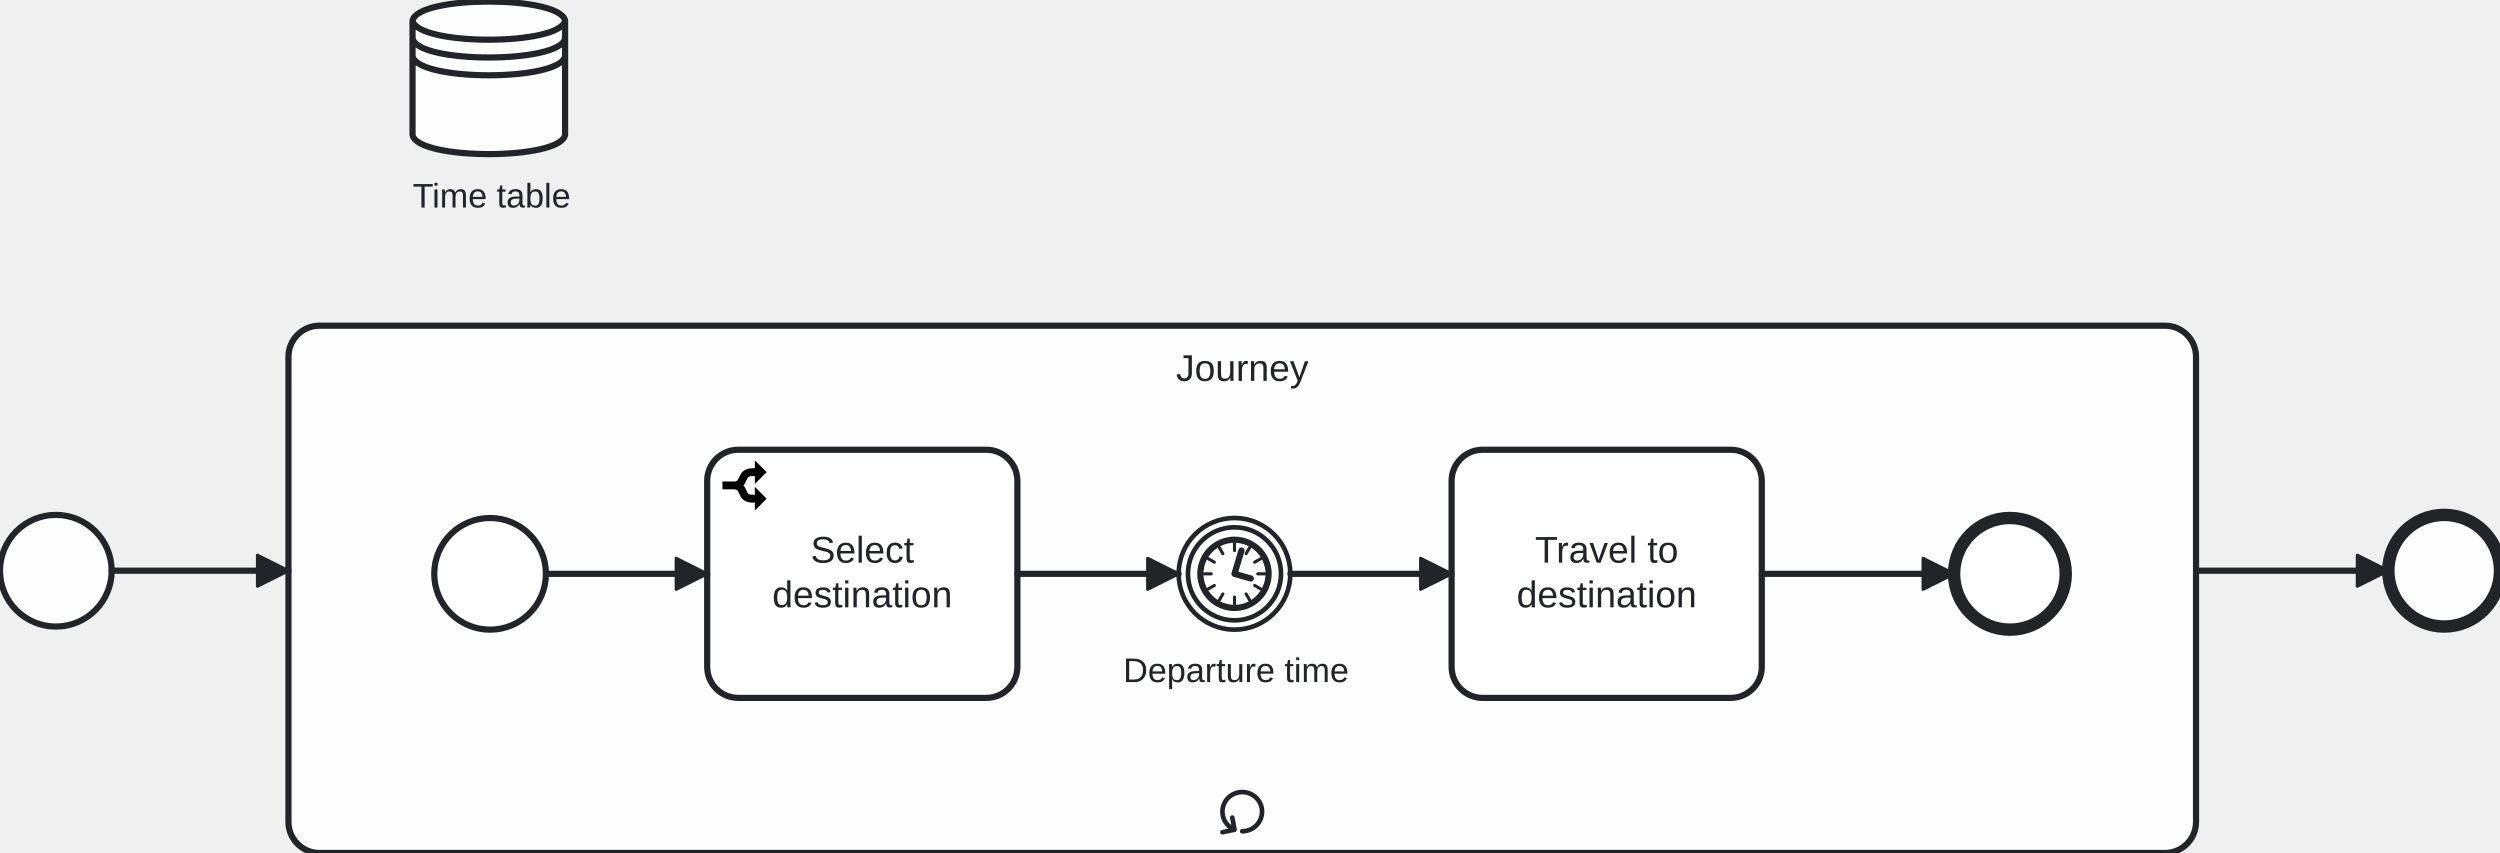
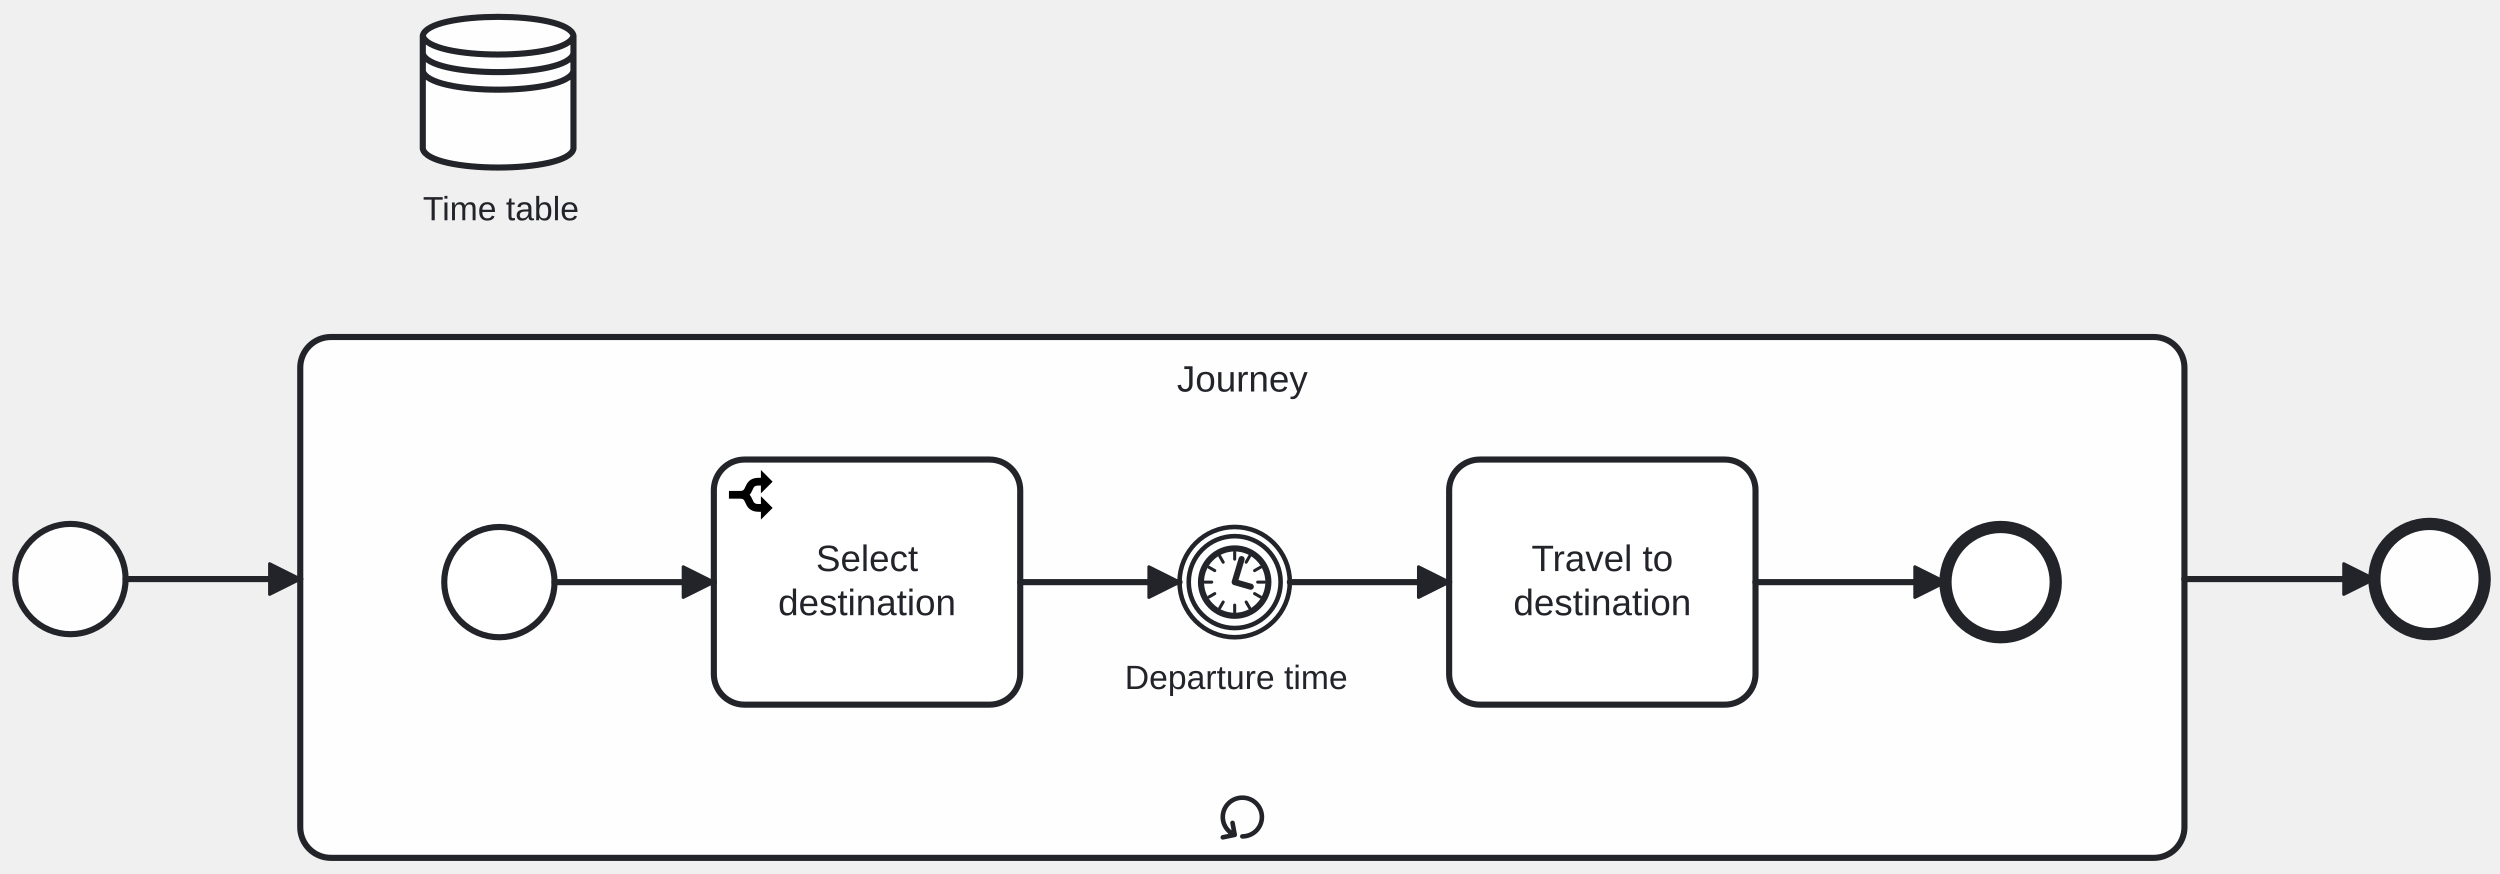
- <svg xmlns="http://www.w3.org/2000/svg" width="806" height="275" viewBox="282 155 806 275" version="1.1">
+ <svg xmlns="http://www.w3.org/2000/svg" width="816" height="285" viewBox="277 150 816 285" version="1.1">
  <g class="djs-group">
    <g class="djs-element djs-shape" data-element-id="StartEvent_1" style="display: block;" transform="matrix(1 0 0 1 282 321)">
      <g class="djs-visual">
        <circle cx="18" cy="18" r="18" style="stroke-linecap: round; stroke-linejoin: round; stroke: rgb(34, 36, 42); stroke-width: 2px; fill: white; fill-opacity: 0.95;" />
      </g>
      <rect class="djs-hit djs-hit-all" x="0" y="0" width="36" height="36" style="fill: none; stroke-opacity: 0; stroke: white; stroke-width: 15px;" />
    </g>
  </g>
  <g class="djs-group">
    <g class="djs-element djs-shape" data-element-id="LoopActivity" style="display: block;" transform="matrix(1 0 0 1 375 260)">
      <g class="djs-visual">
        <rect x="0" y="0" width="615" height="170" rx="10" ry="10" style="stroke-linecap: round; stroke-linejoin: round; stroke: rgb(34, 36, 42); stroke-width: 2px; fill: white; fill-opacity: 0.95;" />
        <text lineHeight="1.2" class="djs-label" style="font-family: Arial, sans-serif; font-size: 12px; font-weight: normal; fill: rgb(34, 36, 42);">
          <tspan x="286.154" y="17.8">Journey</tspan>
        </text>
        <path data-marker="loop" d="m 307.5,163 c 3.527,0 6.386,-2.83 6.386,-6.321 0,-3.491 -2.859,-6.321 -6.386,-6.321 -3.527,0 -6.386,2.83 -6.386,6.321 0,1.745 0.715,3.326 1.87,4.469 0.578,0.572 1.266,1.035 2.03,1.355 l -0.718,-3.91 m 0.718,3.91 -3.885,0.803" style="fill: none; stroke-linecap: round; stroke-linejoin: round; stroke: rgb(34, 36, 42); stroke-width: 1.5px; stroke-miterlimit: 0.5;" />
      </g>
      <rect class="djs-hit djs-hit-no-move" x="0" y="0" width="615" height="170" style="fill: none; stroke-opacity: 0; stroke: white; stroke-width: 15px;" />
      <rect class="djs-hit djs-hit-click-stroke" x="0" y="0" width="615" height="170" style="fill: none; stroke-opacity: 0; stroke: white; stroke-width: 15px;" />
      <rect class="djs-hit djs-hit-all" x="0" y="0" width="615" height="30" style="fill: none; stroke-opacity: 0; stroke: white; stroke-width: 15px;" />
    </g>
    <g class="djs-children">
      <g class="djs-group">
        <g class="djs-element djs-shape" data-element-id="StartEventTrip" style="display: block;" transform="matrix(1 0 0 1 422 322)">
          <g class="djs-visual">
            <circle cx="18" cy="18" r="18" style="stroke-linecap: round; stroke-linejoin: round; stroke: rgb(34, 36, 42); stroke-width: 2px; fill: white; fill-opacity: 0.95;" />
          </g>
          <rect class="djs-hit djs-hit-all" x="0" y="0" width="36" height="36" style="fill: none; stroke-opacity: 0; stroke: white; stroke-width: 15px;" />
        </g>
      </g>
      <g class="djs-group">
        <g class="djs-element djs-shape" data-element-id="EndEventTrip" style="display: block;" transform="matrix(1 0 0 1 912 322)">
          <g class="djs-visual">
            <circle cx="18" cy="18" r="18" style="stroke-linecap: round; stroke-linejoin: round; stroke: rgb(34, 36, 42); stroke-width: 4px; fill: white; fill-opacity: 0.95;" />
          </g>
          <rect class="djs-hit djs-hit-all" x="0" y="0" width="36" height="36" style="fill: none; stroke-opacity: 0; stroke: white; stroke-width: 15px;" />
        </g>
      </g>
      <g class="djs-group">
        <g class="djs-element djs-shape" data-element-id="SelectDestination" style="display: block;" transform="matrix(1 0 0 1 510 300)">
          <g class="djs-visual">
            <rect x="0" y="0" width="100" height="80" rx="10" ry="10" style="stroke-linecap: round; stroke-linejoin: round; stroke: rgb(34, 36, 42); stroke-width: 2px; fill: white; fill-opacity: 0.95;" />
            <text lineHeight="1.2" class="djs-label" style="font-family: Arial, sans-serif; font-size: 12px; font-weight: normal; fill: rgb(34, 36, 42);">
              <tspan x="33.324" y="36.4">Select </tspan>
              <tspan x="20.979" y="50.8">destination</tspan>
            </text>
            <path d="m 12.377 9.834 c 0.463 -1.029 0.718 -1.595 2.244 -1.595 h 0.987 v 2.2 l 3.218 -3.22 l -3.218 -3.219 v 2.2 h -0.987 c -2.844 0 -3.601 1.683 -4.103 2.797 c -0.425 0.944 -0.639 1.421 -1.757 1.484 h -3.587 l 3.664 0.001 c 1.219 0.061 1.988 0.479 2.515 1.018 c 0.503 -0.514 0.785 -1.137 1.023 -1.666 z m 6.449 5.947 l -3.218 -3.219 v 2.2 h -0.987 c -1.526 0 -1.781 -0.567 -2.244 -1.595 c -0.238 -0.529 -0.52 -1.152 -1.023 -1.666 c -0.527 -0.538 -1.295 -0.957 -2.515 -1.018 l -3.664 -0.001 v 2.038 h 3.587 c 1.117 0.062 1.332 0.54 1.757 1.484 c 0.501 1.114 1.259 2.797 4.103 2.797 h 0.987 v 2.2 z" style="stroke: black; stroke-width: 0.5; fill: black;" />
          </g>
          <rect class="djs-hit djs-hit-all" x="0" y="0" width="100" height="80" style="fill: none; stroke-opacity: 0; stroke: white; stroke-width: 15px;" />
        </g>
      </g>
      <g class="djs-group">
        <g class="djs-element djs-shape" data-element-id="Travel" style="display: block;" transform="matrix(1 0 0 1 750 300)">
          <g class="djs-visual">
            <rect x="0" y="0" width="100" height="80" rx="10" ry="10" style="stroke-linecap: round; stroke-linejoin: round; stroke: rgb(34, 36, 42); stroke-width: 2px; fill: white; fill-opacity: 0.95;" />
            <text lineHeight="1.2" class="djs-label" style="font-family: Arial, sans-serif; font-size: 12px; font-weight: normal; fill: rgb(34, 36, 42);">
              <tspan x="26.882" y="36.4">Travel to </tspan>
              <tspan x="20.979" y="50.8">destination</tspan>
            </text>
          </g>
          <rect class="djs-hit djs-hit-all" x="0" y="0" width="100" height="80" style="fill: none; stroke-opacity: 0; stroke: white; stroke-width: 15px;" />
        </g>
      </g>
      <g class="djs-group">
        <g class="djs-element djs-shape" data-element-id="TimerEvent" style="display: block;" transform="matrix(1 0 0 1 662 322)">
          <g class="djs-visual">
            <circle cx="18" cy="18" r="18" style="stroke-linecap: round; stroke-linejoin: round; stroke: rgb(34, 36, 42); stroke-width: 1.5px; fill: white; fill-opacity: 0.95;" />
            <circle cx="18" cy="18" r="15" style="stroke-linecap: round; stroke-linejoin: round; stroke: rgb(34, 36, 42); stroke-width: 1.5px; fill: none;" />
            <circle cx="18" cy="18" r="11" style="stroke-linecap: round; stroke-linejoin: round; stroke: rgb(34, 36, 42); stroke-width: 2px; fill: white;" />
            <path d="M 18,18 l 2.25,-7.5 m -2.25,7.5 l 5.25,1.5 " style="fill: none; stroke-linecap: round; stroke-linejoin: round; stroke: rgb(34, 36, 42); stroke-width: 2px;" />
            <path transform="rotate(0,18,18)" d="M 18,18 m 0,7.5 l -0,2.25 " style="fill: none; stroke-linecap: round; stroke-linejoin: round; stroke: rgb(34, 36, 42); stroke-width: 1px;" />
            <path transform="rotate(30,18,18)" d="M 18,18 m 0,7.5 l -0,2.25 " style="fill: none; stroke-linecap: round; stroke-linejoin: round; stroke: rgb(34, 36, 42); stroke-width: 1px;" />
            <path transform="rotate(60,18,18)" d="M 18,18 m 0,7.5 l -0,2.25 " style="fill: none; stroke-linecap: round; stroke-linejoin: round; stroke: rgb(34, 36, 42); stroke-width: 1px;" />
            <path transform="rotate(90,18,18)" d="M 18,18 m 0,7.5 l -0,2.25 " style="fill: none; stroke-linecap: round; stroke-linejoin: round; stroke: rgb(34, 36, 42); stroke-width: 1px;" />
            <path transform="rotate(120,18,18)" d="M 18,18 m 0,7.5 l -0,2.25 " style="fill: none; stroke-linecap: round; stroke-linejoin: round; stroke: rgb(34, 36, 42); stroke-width: 1px;" />
            <path transform="rotate(150,18,18)" d="M 18,18 m 0,7.5 l -0,2.25 " style="fill: none; stroke-linecap: round; stroke-linejoin: round; stroke: rgb(34, 36, 42); stroke-width: 1px;" />
            <path transform="rotate(180,18,18)" d="M 18,18 m 0,7.5 l -0,2.25 " style="fill: none; stroke-linecap: round; stroke-linejoin: round; stroke: rgb(34, 36, 42); stroke-width: 1px;" />
            <path transform="rotate(210,18,18)" d="M 18,18 m 0,7.5 l -0,2.25 " style="fill: none; stroke-linecap: round; stroke-linejoin: round; stroke: rgb(34, 36, 42); stroke-width: 1px;" />
            <path transform="rotate(240,18,18)" d="M 18,18 m 0,7.5 l -0,2.25 " style="fill: none; stroke-linecap: round; stroke-linejoin: round; stroke: rgb(34, 36, 42); stroke-width: 1px;" />
            <path transform="rotate(270,18,18)" d="M 18,18 m 0,7.5 l -0,2.25 " style="fill: none; stroke-linecap: round; stroke-linejoin: round; stroke: rgb(34, 36, 42); stroke-width: 1px;" />
            <path transform="rotate(300,18,18)" d="M 18,18 m 0,7.5 l -0,2.25 " style="fill: none; stroke-linecap: round; stroke-linejoin: round; stroke: rgb(34, 36, 42); stroke-width: 1px;" />
            <path transform="rotate(330,18,18)" d="M 18,18 m 0,7.5 l -0,2.25 " style="fill: none; stroke-linecap: round; stroke-linejoin: round; stroke: rgb(34, 36, 42); stroke-width: 1px;" />
          </g>
          <rect class="djs-hit djs-hit-all" x="0" y="0" width="36" height="36" style="fill: none; stroke-opacity: 0; stroke: white; stroke-width: 15px;" />
        </g>
      </g>
      <g class="djs-group">
        <g class="djs-element djs-shape" data-element-id="TimerEvent_label" style="display: block;" transform="matrix(1 0 0 1 644 365)">
          <g class="djs-visual">
            <text lineHeight="1.2" class="djs-label" style="font-family: Arial, sans-serif; font-size: 11px; font-weight: normal; fill: rgb(34, 36, 42);">
              <tspan x="0.124" y="9.9">Departure time</tspan>
            </text>
          </g>
          <rect class="djs-hit djs-hit-all" x="0" y="0" width="73" height="14" style="fill: none; stroke-opacity: 0; stroke: white; stroke-width: 15px;" />
        </g>
      </g>
      <g class="djs-group">
        <g class="djs-element djs-connection" data-element-id="Flow_1fba3u2" style="display: block;">
          <g class="djs-visual">
            <defs>
-               <marker id="marker-44gs7pnm1zh2qac1jzdw88zbr" viewBox="0 0 20 20" refX="11" refY="10" markerWidth="10" markerHeight="10" orient="auto">
-                 <path d="M 1 5 L 11 10 L 1 15 Z" style="stroke-linecap: round; stroke-linejoin: round; stroke: rgb(34, 36, 42); stroke-width: 1px; fill: rgb(34, 36, 42);" />
-               </marker>
-             </defs>
-             <path data-corner-radius="5" style="fill: none; stroke-linecap: round; stroke-linejoin: round; stroke: rgb(34, 36, 42); stroke-width: 2px; marker-end: url('#marker-44gs7pnm1zh2qac1jzdw88zbr');" d="M458,340L510,340" />
+               <marker id="marker-36sqd97by7jz9dkt46y5kt2v9" viewBox="0 0 20 20" refX="11" refY="10" markerWidth="10" markerHeight="10" orient="auto">
+                 <path d="M 1 5 L 11 10 L 1 15 Z" style="stroke-linecap: round; stroke-linejoin: round; stroke: rgb(34, 36, 42); stroke-width: 1px; fill: rgb(34, 36, 42);" />
+               </marker>
+             </defs>
+             <path data-corner-radius="5" style="fill: none; stroke-linecap: round; stroke-linejoin: round; stroke: rgb(34, 36, 42); stroke-width: 2px; marker-end: url('#marker-36sqd97by7jz9dkt46y5kt2v9');" d="M458,340L510,340" />
          </g>
          <path d="M458,340L510,340" class="djs-hit djs-hit-stroke" style="fill: none; stroke-opacity: 0; stroke: white; stroke-width: 15px;" />
        </g>
      </g>
      <g class="djs-group">
        <g class="djs-element djs-connection" data-element-id="Flow_1pxdiiz" style="display: block;">
          <g class="djs-visual">
            <defs>
-               <marker id="marker-4309wn9hguk3f76z9y5qvkw0l" viewBox="0 0 20 20" refX="11" refY="10" markerWidth="10" markerHeight="10" orient="auto">
-                 <path d="M 1 5 L 11 10 L 1 15 Z" style="stroke-linecap: round; stroke-linejoin: round; stroke: rgb(34, 36, 42); stroke-width: 1px; fill: rgb(34, 36, 42);" />
-               </marker>
-             </defs>
-             <path data-corner-radius="5" style="fill: none; stroke-linecap: round; stroke-linejoin: round; stroke: rgb(34, 36, 42); stroke-width: 2px; marker-end: url('#marker-4309wn9hguk3f76z9y5qvkw0l');" d="M850,340L912,340" />
+               <marker id="marker-cjs845avv353ywrqkgu5smm3x" viewBox="0 0 20 20" refX="11" refY="10" markerWidth="10" markerHeight="10" orient="auto">
+                 <path d="M 1 5 L 11 10 L 1 15 Z" style="stroke-linecap: round; stroke-linejoin: round; stroke: rgb(34, 36, 42); stroke-width: 1px; fill: rgb(34, 36, 42);" />
+               </marker>
+             </defs>
+             <path data-corner-radius="5" style="fill: none; stroke-linecap: round; stroke-linejoin: round; stroke: rgb(34, 36, 42); stroke-width: 2px; marker-end: url('#marker-cjs845avv353ywrqkgu5smm3x');" d="M850,340L912,340" />
          </g>
          <path d="M850,340L912,340" class="djs-hit djs-hit-stroke" style="fill: none; stroke-opacity: 0; stroke: white; stroke-width: 15px;" />
        </g>
      </g>
      <g class="djs-group">
        <g class="djs-element djs-connection" data-element-id="Flow_0ywb9az" style="display: block;">
          <g class="djs-visual">
            <defs>
-               <marker id="marker-1l53a6d4oo6md6jjr7up2f9ks" viewBox="0 0 20 20" refX="11" refY="10" markerWidth="10" markerHeight="10" orient="auto">
-                 <path d="M 1 5 L 11 10 L 1 15 Z" style="stroke-linecap: round; stroke-linejoin: round; stroke: rgb(34, 36, 42); stroke-width: 1px; fill: rgb(34, 36, 42);" />
-               </marker>
-             </defs>
-             <path data-corner-radius="5" style="fill: none; stroke-linecap: round; stroke-linejoin: round; stroke: rgb(34, 36, 42); stroke-width: 2px; marker-end: url('#marker-1l53a6d4oo6md6jjr7up2f9ks');" d="M610,340L662,340" />
+               <marker id="marker-5wga3dz6w25tg4872xky072t9" viewBox="0 0 20 20" refX="11" refY="10" markerWidth="10" markerHeight="10" orient="auto">
+                 <path d="M 1 5 L 11 10 L 1 15 Z" style="stroke-linecap: round; stroke-linejoin: round; stroke: rgb(34, 36, 42); stroke-width: 1px; fill: rgb(34, 36, 42);" />
+               </marker>
+             </defs>
+             <path data-corner-radius="5" style="fill: none; stroke-linecap: round; stroke-linejoin: round; stroke: rgb(34, 36, 42); stroke-width: 2px; marker-end: url('#marker-5wga3dz6w25tg4872xky072t9');" d="M610,340L662,340" />
          </g>
          <path d="M610,340L662,340" class="djs-hit djs-hit-stroke" style="fill: none; stroke-opacity: 0; stroke: white; stroke-width: 15px;" />
        </g>
      </g>
      <g class="djs-group">
        <g class="djs-element djs-connection" data-element-id="Flow_0thiqv0" style="display: block;">
          <g class="djs-visual">
            <defs>
-               <marker id="marker-33ljphi65rfl2itxu880djw8h" viewBox="0 0 20 20" refX="11" refY="10" markerWidth="10" markerHeight="10" orient="auto">
-                 <path d="M 1 5 L 11 10 L 1 15 Z" style="stroke-linecap: round; stroke-linejoin: round; stroke: rgb(34, 36, 42); stroke-width: 1px; fill: rgb(34, 36, 42);" />
-               </marker>
-             </defs>
-             <path data-corner-radius="5" style="fill: none; stroke-linecap: round; stroke-linejoin: round; stroke: rgb(34, 36, 42); stroke-width: 2px; marker-end: url('#marker-33ljphi65rfl2itxu880djw8h');" d="M698,340L750,340" />
+               <marker id="marker-e7tcif36o9988zw91ru2bi4xz" viewBox="0 0 20 20" refX="11" refY="10" markerWidth="10" markerHeight="10" orient="auto">
+                 <path d="M 1 5 L 11 10 L 1 15 Z" style="stroke-linecap: round; stroke-linejoin: round; stroke: rgb(34, 36, 42); stroke-width: 1px; fill: rgb(34, 36, 42);" />
+               </marker>
+             </defs>
+             <path data-corner-radius="5" style="fill: none; stroke-linecap: round; stroke-linejoin: round; stroke: rgb(34, 36, 42); stroke-width: 2px; marker-end: url('#marker-e7tcif36o9988zw91ru2bi4xz');" d="M698,340L750,340" />
          </g>
          <path d="M698,340L750,340" class="djs-hit djs-hit-stroke" style="fill: none; stroke-opacity: 0; stroke: white; stroke-width: 15px;" />
        </g>
      </g>
    </g>
  </g>
  <g class="djs-group">
    <g class="djs-element djs-shape" data-element-id="EndEvent_1" style="display: block;" transform="matrix(1 0 0 1 1052 321)">
      <g class="djs-visual">
        <circle cx="18" cy="18" r="18" style="stroke-linecap: round; stroke-linejoin: round; stroke: rgb(34, 36, 42); stroke-width: 4px; fill: white; fill-opacity: 0.95;" />
      </g>
      <rect class="djs-hit djs-hit-all" x="0" y="0" width="36" height="36" style="fill: none; stroke-opacity: 0; stroke: white; stroke-width: 15px;" />
    </g>
  </g>
  <g class="djs-group">
    <g class="djs-element djs-shape" data-element-id="DataStoreReference_0myx9a2" style="display: block;" transform="matrix(1 0 0 1 415 155)">
      <g class="djs-visual">
        <path d="m  0,6.65 l  0,36.885 c  1.639,8.197 47.541,8.197  49.18,0 l  0,-36.885 c -1.639,-8.197 -47.541,-8.197 -49.18,0c  1.639,8.197 47.541,8.197  49.18,0 m  -49.18,5.738c  1.639,8.197 47.541,8.197 49.18,0m  -49.18,5.738c  1.639,8.197 47.541,8.197  49.18,0" style="fill: white; stroke-linecap: round; stroke-linejoin: round; stroke: rgb(34, 36, 42); stroke-width: 2px; fill-opacity: 0.95;" />
      </g>
      <rect class="djs-hit djs-hit-all" x="0" y="0" width="50" height="50" style="fill: none; stroke-opacity: 0; stroke: white; stroke-width: 15px;" />
    </g>
  </g>
  <g class="djs-group">
    <g class="djs-element djs-shape" data-element-id="DataStoreReference_0myx9a2_label" style="display: block;" transform="matrix(1 0 0 1 415 212)">
      <g class="djs-visual">
        <text lineHeight="1.2" class="djs-label" style="font-family: Arial, sans-serif; font-size: 11px; font-weight: normal; fill: rgb(34, 36, 42);">
          <tspan x="0.028" y="9.9">Time table</tspan>
        </text>
      </g>
      <rect class="djs-hit djs-hit-all" x="0" y="0" width="51" height="14" style="fill: none; stroke-opacity: 0; stroke: white; stroke-width: 15px;" />
    </g>
  </g>
  <g class="djs-group">
    <g class="djs-element djs-connection" data-element-id="Flow_025o6v5" style="display: block;">
      <g class="djs-visual">
        <defs>
-           <marker id="marker-51t4oe8v3ln7sqmttjfi0mmau" viewBox="0 0 20 20" refX="11" refY="10" markerWidth="10" markerHeight="10" orient="auto">
+           <marker id="marker-cnkie7fguergwybpgx930s5ve" viewBox="0 0 20 20" refX="11" refY="10" markerWidth="10" markerHeight="10" orient="auto">
            <path d="M 1 5 L 11 10 L 1 15 Z" style="stroke-linecap: round; stroke-linejoin: round; stroke: rgb(34, 36, 42); stroke-width: 1px; fill: rgb(34, 36, 42);" />
          </marker>
        </defs>
-         <path data-corner-radius="5" style="fill: none; stroke-linecap: round; stroke-linejoin: round; stroke: rgb(34, 36, 42); stroke-width: 2px; marker-end: url('#marker-51t4oe8v3ln7sqmttjfi0mmau');" d="M318,339L375,339" />
+         <path data-corner-radius="5" style="fill: none; stroke-linecap: round; stroke-linejoin: round; stroke: rgb(34, 36, 42); stroke-width: 2px; marker-end: url('#marker-cnkie7fguergwybpgx930s5ve');" d="M318,339L375,339" />
      </g>
      <path d="M318,339L375,339" class="djs-hit djs-hit-stroke" style="fill: none; stroke-opacity: 0; stroke: white; stroke-width: 15px;" />
    </g>
  </g>
  <g class="djs-group">
    <g class="djs-element djs-connection" data-element-id="Flow_1xj9350" style="display: block;">
      <g class="djs-visual">
        <defs>
-           <marker id="marker-3wupbs17fl0k5xn9slj3kh8ij" viewBox="0 0 20 20" refX="11" refY="10" markerWidth="10" markerHeight="10" orient="auto">
+           <marker id="marker-3m6azmgjfq3vneho7fhvi2oom" viewBox="0 0 20 20" refX="11" refY="10" markerWidth="10" markerHeight="10" orient="auto">
            <path d="M 1 5 L 11 10 L 1 15 Z" style="stroke-linecap: round; stroke-linejoin: round; stroke: rgb(34, 36, 42); stroke-width: 1px; fill: rgb(34, 36, 42);" />
          </marker>
        </defs>
-         <path data-corner-radius="5" style="fill: none; stroke-linecap: round; stroke-linejoin: round; stroke: rgb(34, 36, 42); stroke-width: 2px; marker-end: url('#marker-3wupbs17fl0k5xn9slj3kh8ij');" d="M990,339L1052,339" />
+         <path data-corner-radius="5" style="fill: none; stroke-linecap: round; stroke-linejoin: round; stroke: rgb(34, 36, 42); stroke-width: 2px; marker-end: url('#marker-3m6azmgjfq3vneho7fhvi2oom');" d="M990,339L1052,339" />
      </g>
      <path d="M990,339L1052,339" class="djs-hit djs-hit-stroke" style="fill: none; stroke-opacity: 0; stroke: white; stroke-width: 15px;" />
    </g>
  </g>
</svg>
